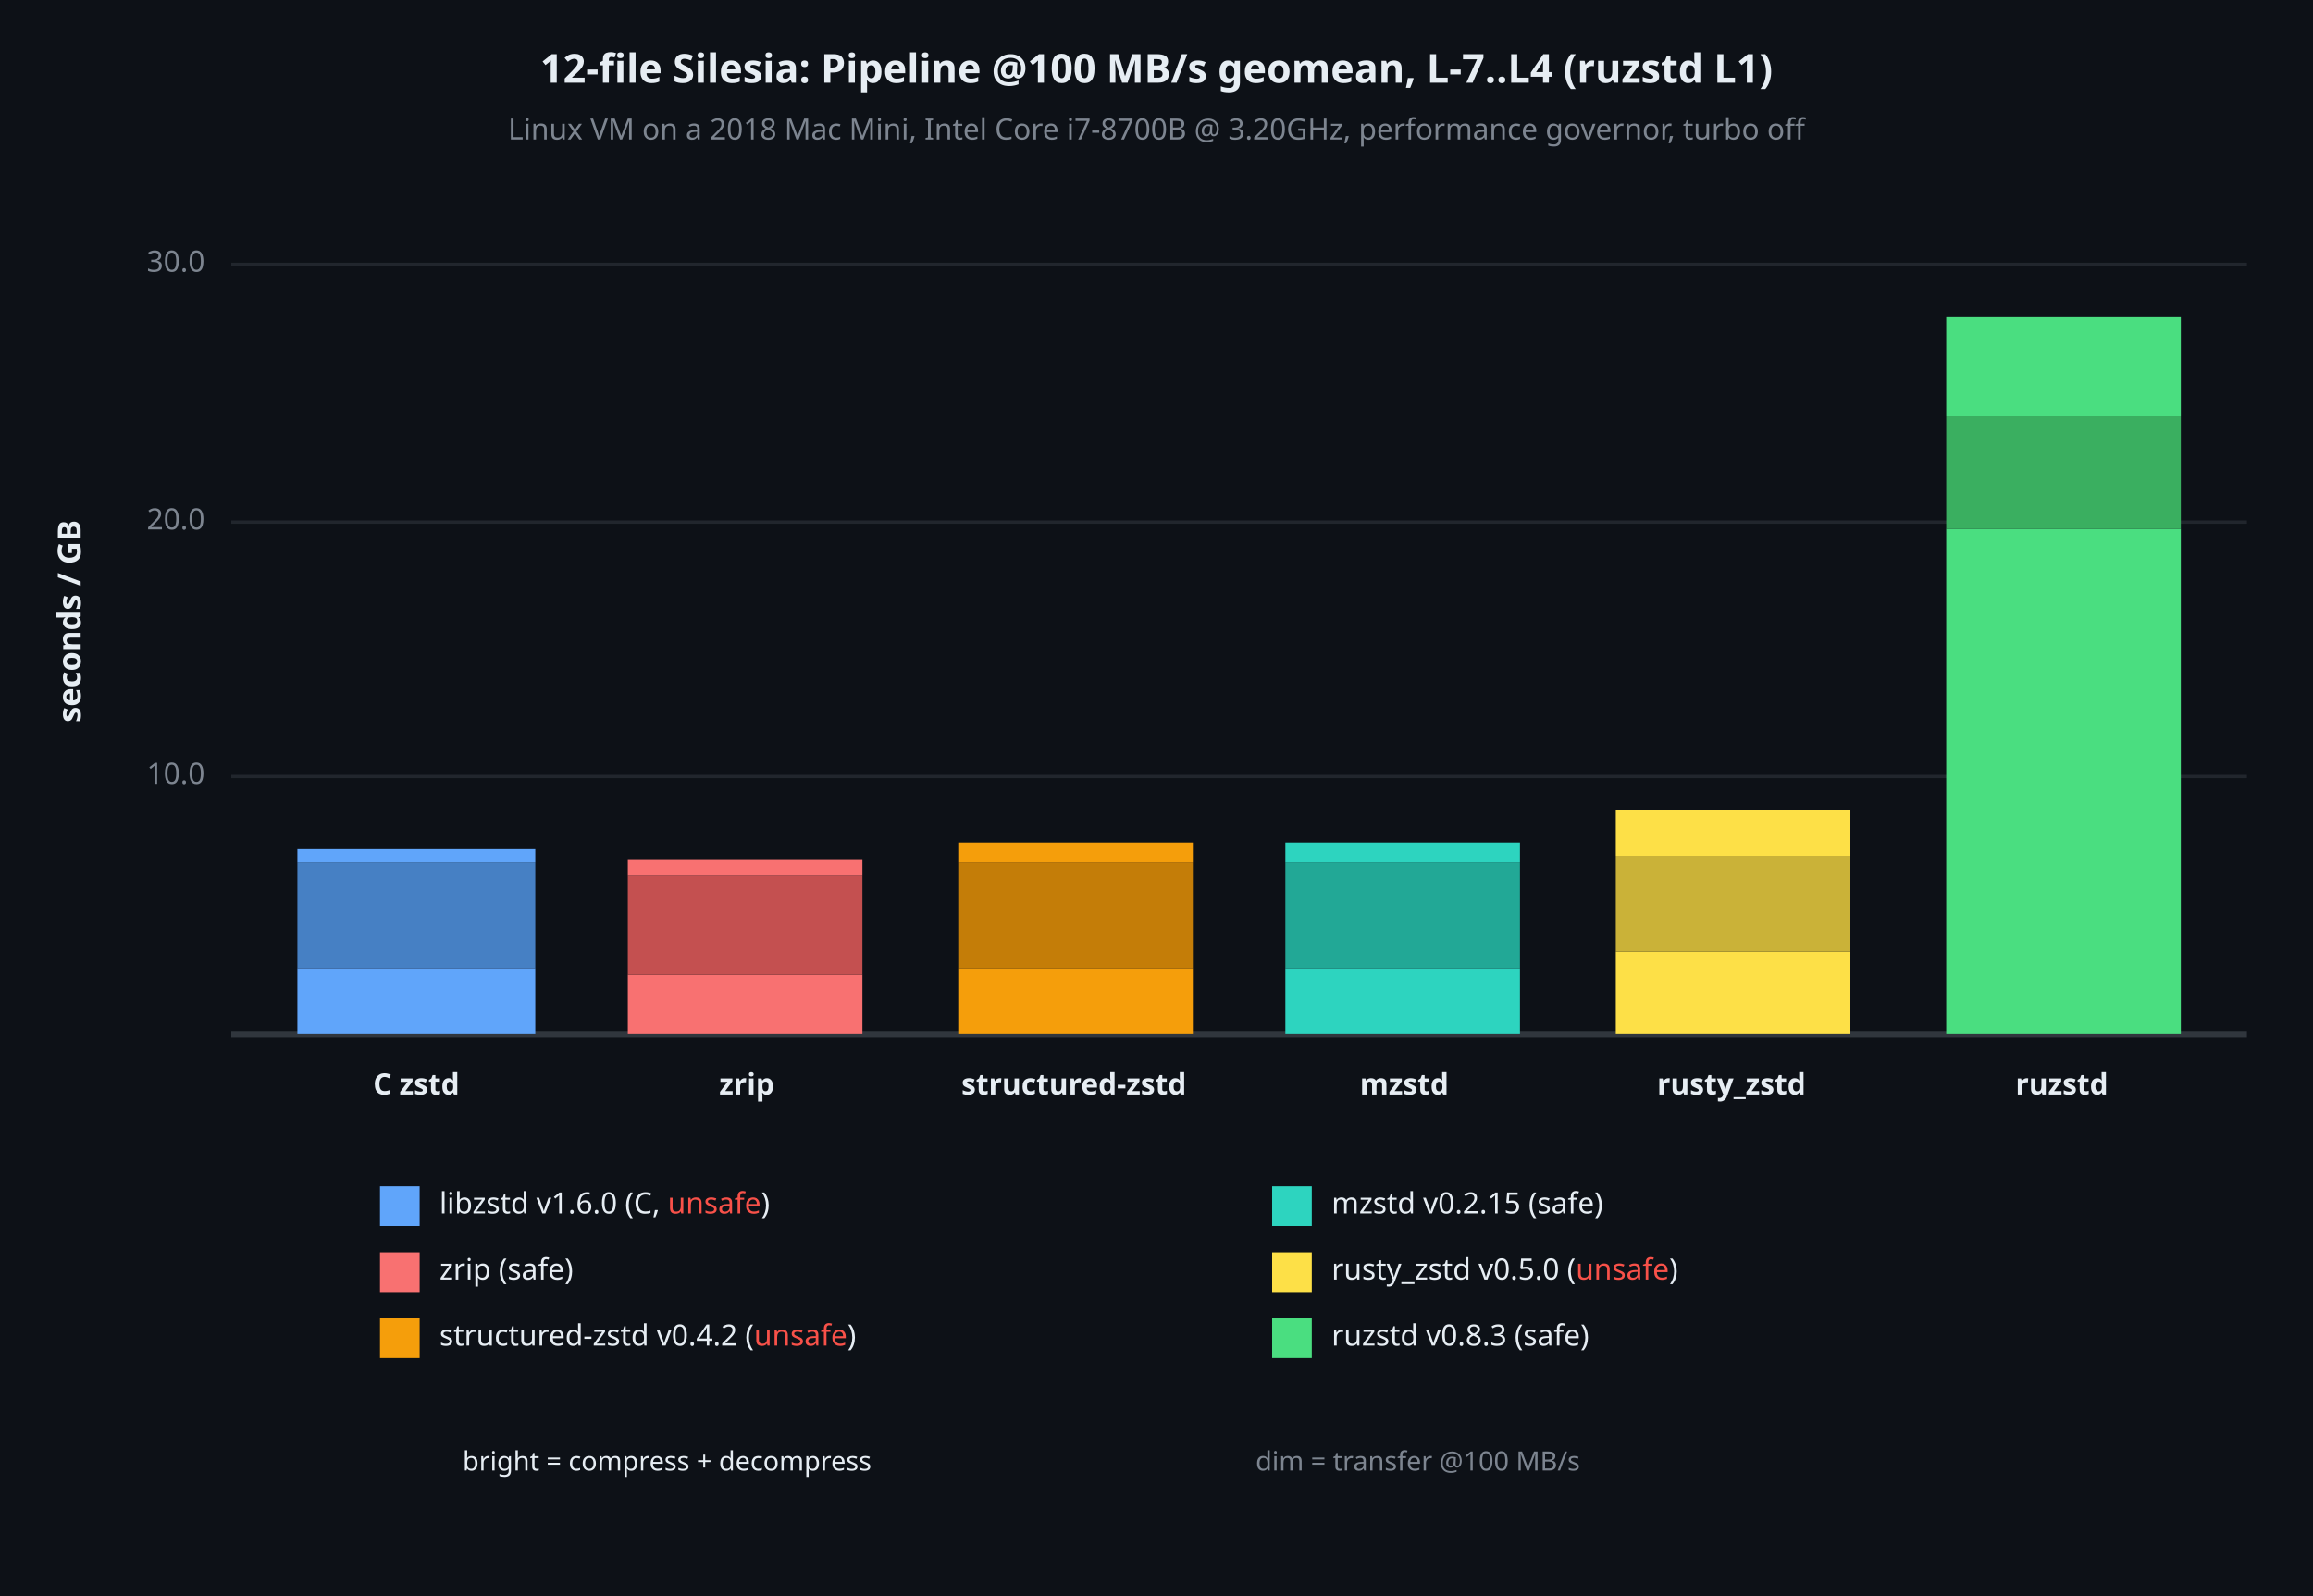
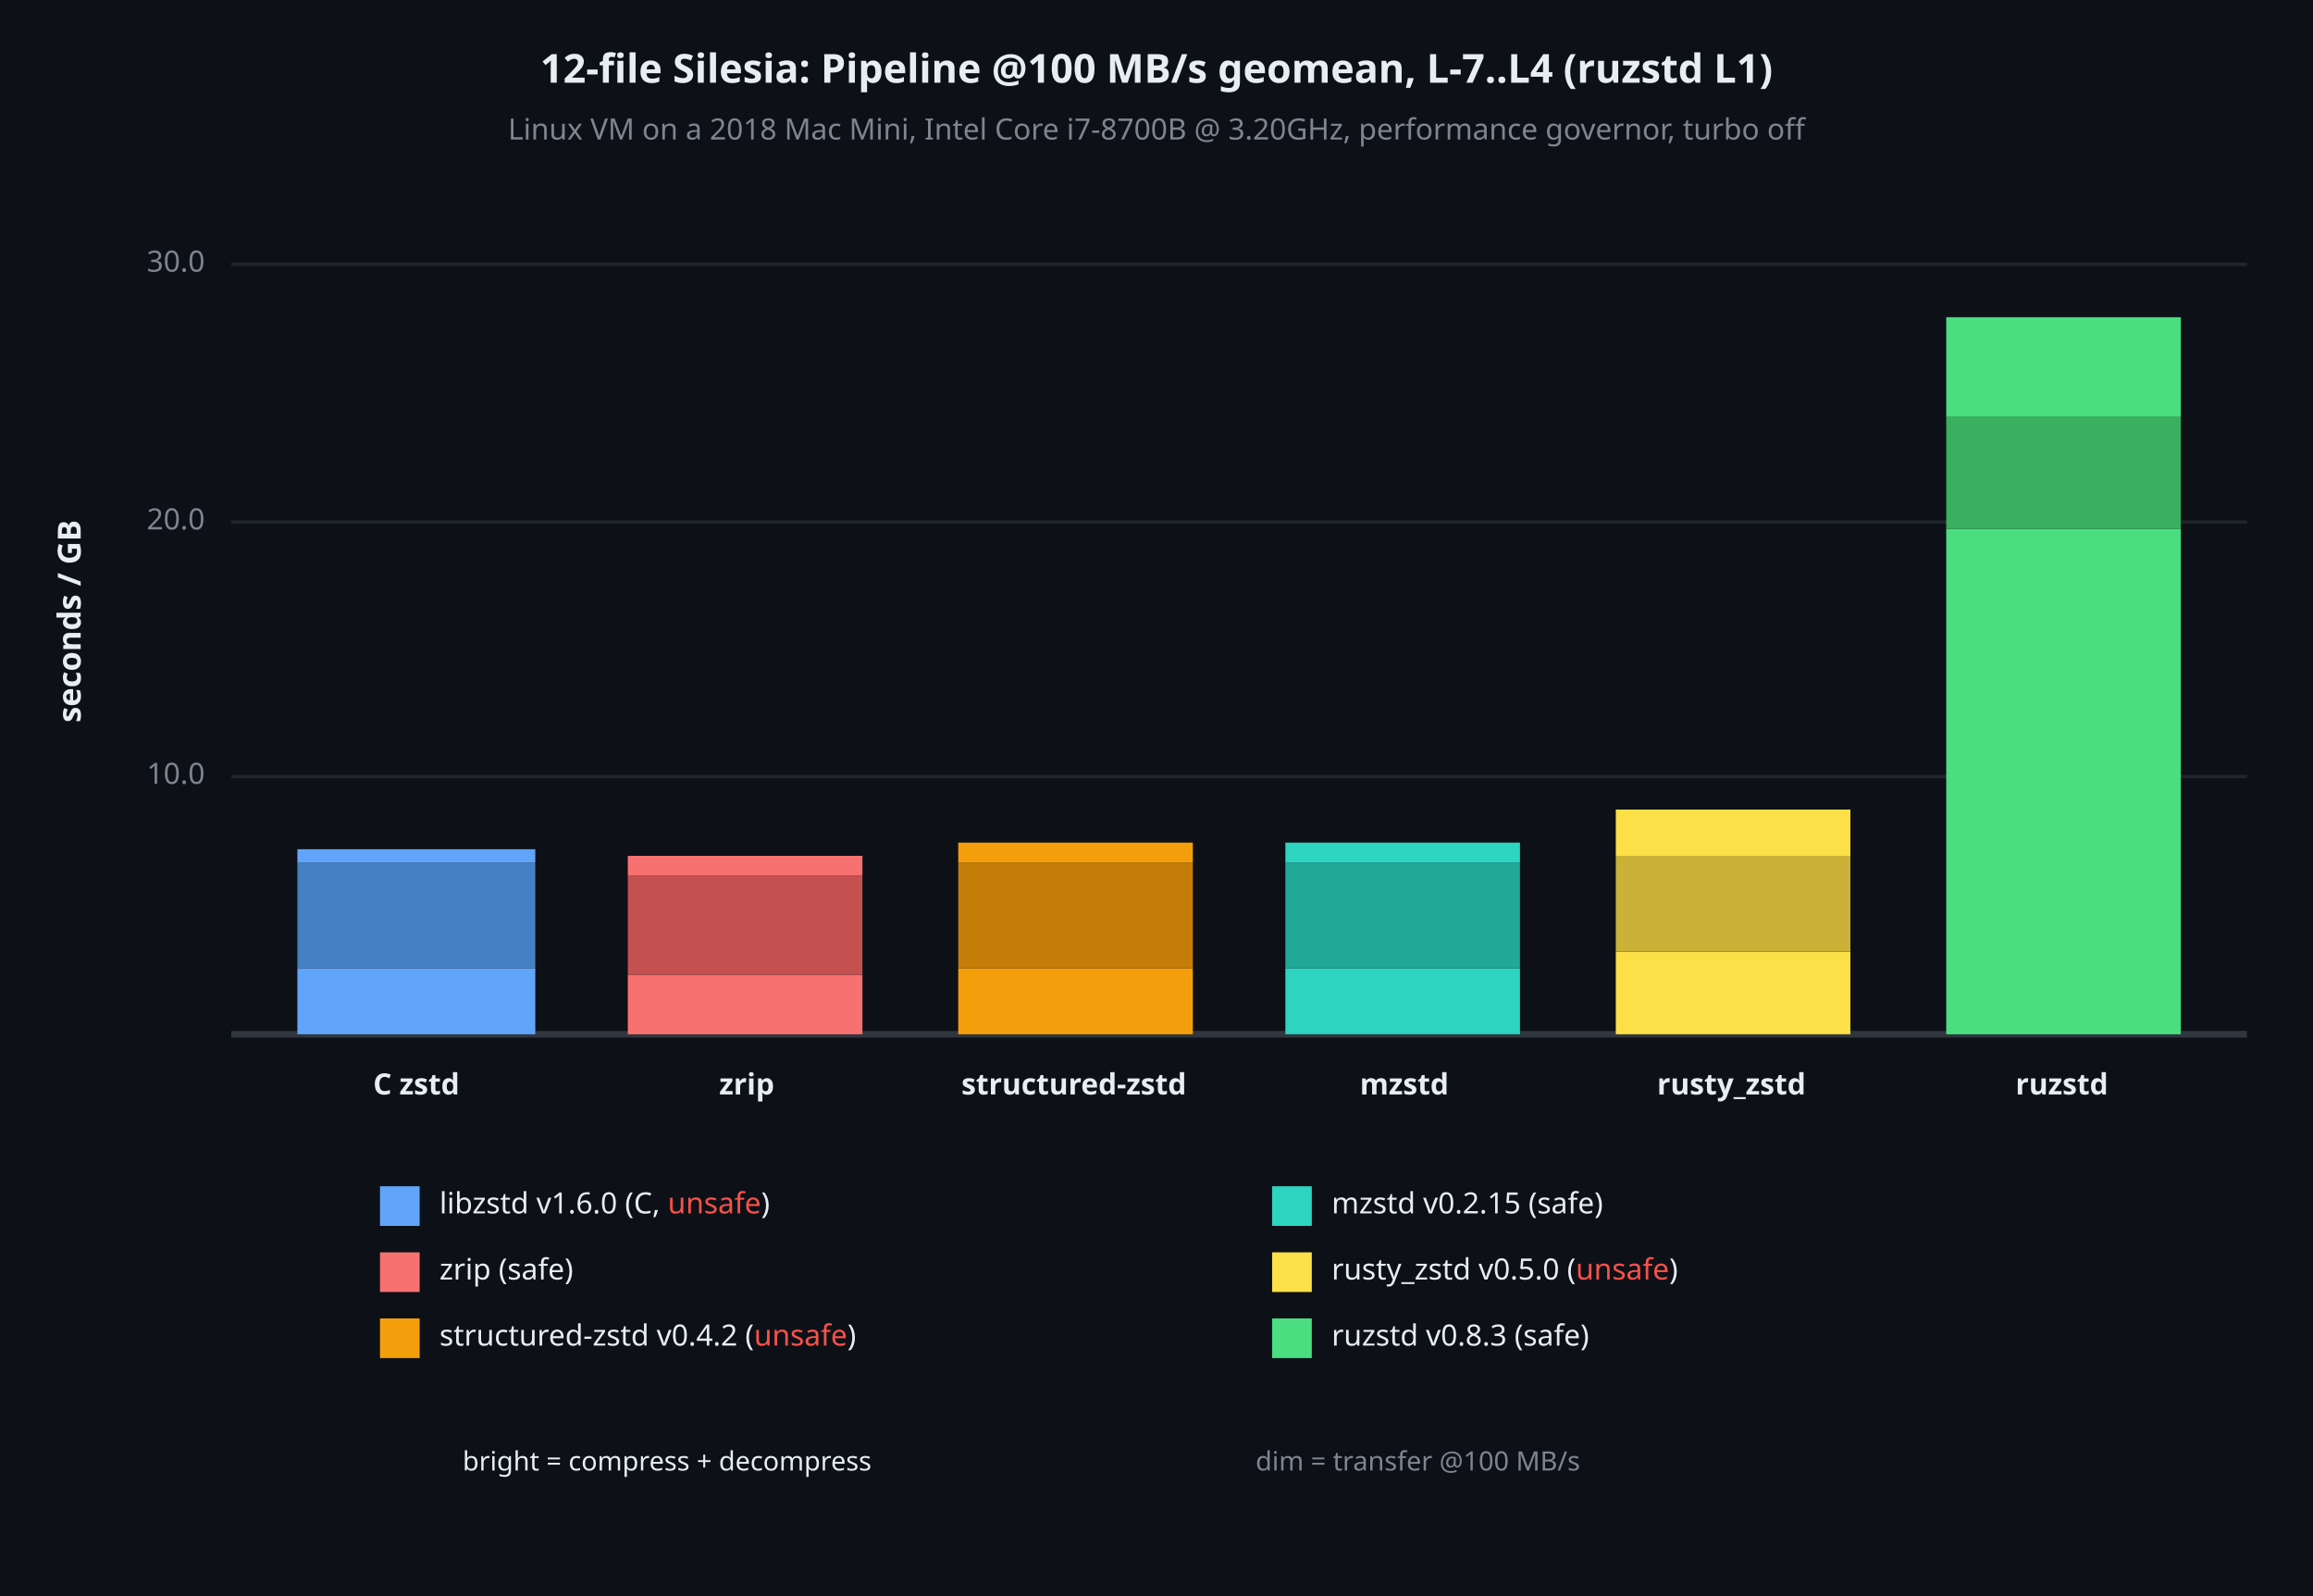
<svg xmlns="http://www.w3.org/2000/svg" viewBox="0 0 700 483" font-family="system-ui, -apple-system, sans-serif">
  <rect x="0" y="0" width="700" height="483" opacity="1" fill="#0D1117" stroke="none" />
  <text x="350" y="22" dy="0.5ex" text-anchor="middle" font-family="sans-serif" font-size="12.097" opacity="1" fill="#E6EDF3" font-weight="bold">
12-file Silesia: Pipeline @100 MB/s geomean, L-7..L4 (ruzstd L1)
</text>
  <text x="350" y="40" dy="0.5ex" text-anchor="middle" font-family="sans-serif" font-size="8.871" opacity="1" fill="#7D8590">
Linux VM on a 2018 Mac Mini, Intel Core i7-8700B @ 3.20GHz, performance governor, turbo off
</text>
  <text x="22" y="188" dy="0.5ex" text-anchor="middle" font-family="sans-serif" font-size="9.677" opacity="1" fill="#E6EDF3" font-weight="bold" transform="rotate(270, 22, 188)">
seconds / GB
</text>
  <polyline fill="none" opacity="1" stroke="#21262D" stroke-width="1" points="70,235 680,235 " />
  <text x="62" y="235" dy="0.5ex" text-anchor="end" font-family="sans-serif" font-size="8.871" opacity="1" fill="#7D8590">
10.0
</text>
  <polyline fill="none" opacity="1" stroke="#21262D" stroke-width="1" points="70,158 680,158 " />
  <text x="62" y="158" dy="0.5ex" text-anchor="end" font-family="sans-serif" font-size="8.871" opacity="1" fill="#7D8590">
20.0
</text>
  <polyline fill="none" opacity="1" stroke="#21262D" stroke-width="1" points="70,80 680,80 " />
  <text x="62" y="80" dy="0.5ex" text-anchor="end" font-family="sans-serif" font-size="8.871" opacity="1" fill="#7D8590">
30.0
</text>
  <polyline fill="none" opacity="1" stroke="#30363D" stroke-width="2" points="70,313 680,313 " />
  <rect x="90" y="293" width="72" height="20" opacity="1" fill="#60A5FA" stroke="none" />
  <rect x="90" y="261" width="72" height="32" opacity="1" fill="#4680C4" stroke="none" />
  <rect x="90" y="257" width="72" height="4" opacity="1" fill="#60A5FA" stroke="none" />
  <text x="126" y="329" dy="0.5ex" text-anchor="middle" font-family="sans-serif" font-size="8.871" opacity="1" fill="#E6EDF3" font-weight="bold">
C zstd
</text>
  <rect x="190" y="295" width="71" height="18" opacity="1" fill="#F87171" stroke="none" />
  <rect x="190" y="265" width="71" height="30" opacity="1" fill="#C45050" stroke="none" />
-   <rect x="190" y="260" width="71" height="5" opacity="1" fill="#F87171" stroke="none" />
+   <rect x="190" y="259" width="71" height="6" opacity="1" fill="#F87171" stroke="none" />
  <text x="226" y="329" dy="0.5ex" text-anchor="middle" font-family="sans-serif" font-size="8.871" opacity="1" fill="#E6EDF3" font-weight="bold">
zrip
</text>
  <rect x="290" y="293" width="71" height="20" opacity="1" fill="#F59E0B" stroke="none" />
  <rect x="290" y="261" width="71" height="32" opacity="1" fill="#C47D08" stroke="none" />
  <rect x="290" y="255" width="71" height="6" opacity="1" fill="#F59E0B" stroke="none" />
  <text x="325" y="329" dy="0.5ex" text-anchor="middle" font-family="sans-serif" font-size="8.871" opacity="1" fill="#E6EDF3" font-weight="bold">
structured-zstd
</text>
  <rect x="389" y="293" width="71" height="20" opacity="1" fill="#2DD4BF" stroke="none" />
  <rect x="389" y="261" width="71" height="32" opacity="1" fill="#22A896" stroke="none" />
  <rect x="389" y="255" width="71" height="6" opacity="1" fill="#2DD4BF" stroke="none" />
  <text x="425" y="329" dy="0.5ex" text-anchor="middle" font-family="sans-serif" font-size="8.871" opacity="1" fill="#E6EDF3" font-weight="bold">
mzstd
</text>
  <rect x="489" y="288" width="71" height="25" opacity="1" fill="#FDE047" stroke="none" />
  <rect x="489" y="259" width="71" height="29" opacity="1" fill="#CAB238" stroke="none" />
  <rect x="489" y="245" width="71" height="14" opacity="1" fill="#FDE047" stroke="none" />
  <text x="524" y="329" dy="0.5ex" text-anchor="middle" font-family="sans-serif" font-size="8.871" opacity="1" fill="#E6EDF3" font-weight="bold">
rusty_zstd
</text>
  <rect x="589" y="160" width="71" height="153" opacity="1" fill="#4ADE80" stroke="none" />
  <rect x="589" y="126" width="71" height="34" opacity="1" fill="#3AAF60" stroke="none" />
  <rect x="589" y="96" width="71" height="30" opacity="1" fill="#4ADE80" stroke="none" />
  <text x="624" y="329" dy="0.5ex" text-anchor="middle" font-family="sans-serif" font-size="8.871" opacity="1" fill="#E6EDF3" font-weight="bold">
ruzstd
</text>
  <rect x="115" y="359" width="12" height="12" opacity="1" fill="#60A5FA" stroke="none" />
  <text x="133" y="365" dy="0.5ex" text-anchor="start" font-family="sans-serif" font-size="8.871" opacity="1" fill="#E6EDF3">
libzstd v1.6.0 (C, <tspan fill="#F85149">unsafe</tspan>)
</text>
  <rect x="115" y="379" width="12" height="12" opacity="1" fill="#F87171" stroke="none" />
  <text x="133" y="385" dy="0.5ex" text-anchor="start" font-family="sans-serif" font-size="8.871" opacity="1" fill="#E6EDF3">
zrip (safe)
</text>
  <rect x="115" y="399" width="12" height="12" opacity="1" fill="#F59E0B" stroke="none" />
  <text x="133" y="405" dy="0.5ex" text-anchor="start" font-family="sans-serif" font-size="8.871" opacity="1" fill="#E6EDF3">
structured-zstd v0.4.2 (<tspan fill="#F85149">unsafe</tspan>)
</text>
  <rect x="385" y="359" width="12" height="12" opacity="1" fill="#2DD4BF" stroke="none" />
  <text x="403" y="365" dy="0.5ex" text-anchor="start" font-family="sans-serif" font-size="8.871" opacity="1" fill="#E6EDF3">
mzstd v0.2.15 (safe)
</text>
  <rect x="385" y="379" width="12" height="12" opacity="1" fill="#FDE047" stroke="none" />
  <text x="403" y="385" dy="0.5ex" text-anchor="start" font-family="sans-serif" font-size="8.871" opacity="1" fill="#E6EDF3">
rusty_zstd v0.5.0 (<tspan fill="#F85149">unsafe</tspan>)
</text>
  <rect x="385" y="399" width="12" height="12" opacity="1" fill="#4ADE80" stroke="none" />
  <text x="403" y="405" dy="0.5ex" text-anchor="start" font-family="sans-serif" font-size="8.871" opacity="1" fill="#E6EDF3">
ruzstd v0.8.3 (safe)
</text>
  <text x="140" y="443" dy="0.5ex" text-anchor="start" font-family="sans-serif" font-size="8.065" opacity="1" fill="#E6EDF3">
bright = compress + decompress
</text>
  <text x="380" y="443" dy="0.5ex" text-anchor="start" font-family="sans-serif" font-size="8.065" opacity="1" fill="#7D8590">
dim = transfer @100 MB/s
</text>
</svg>
